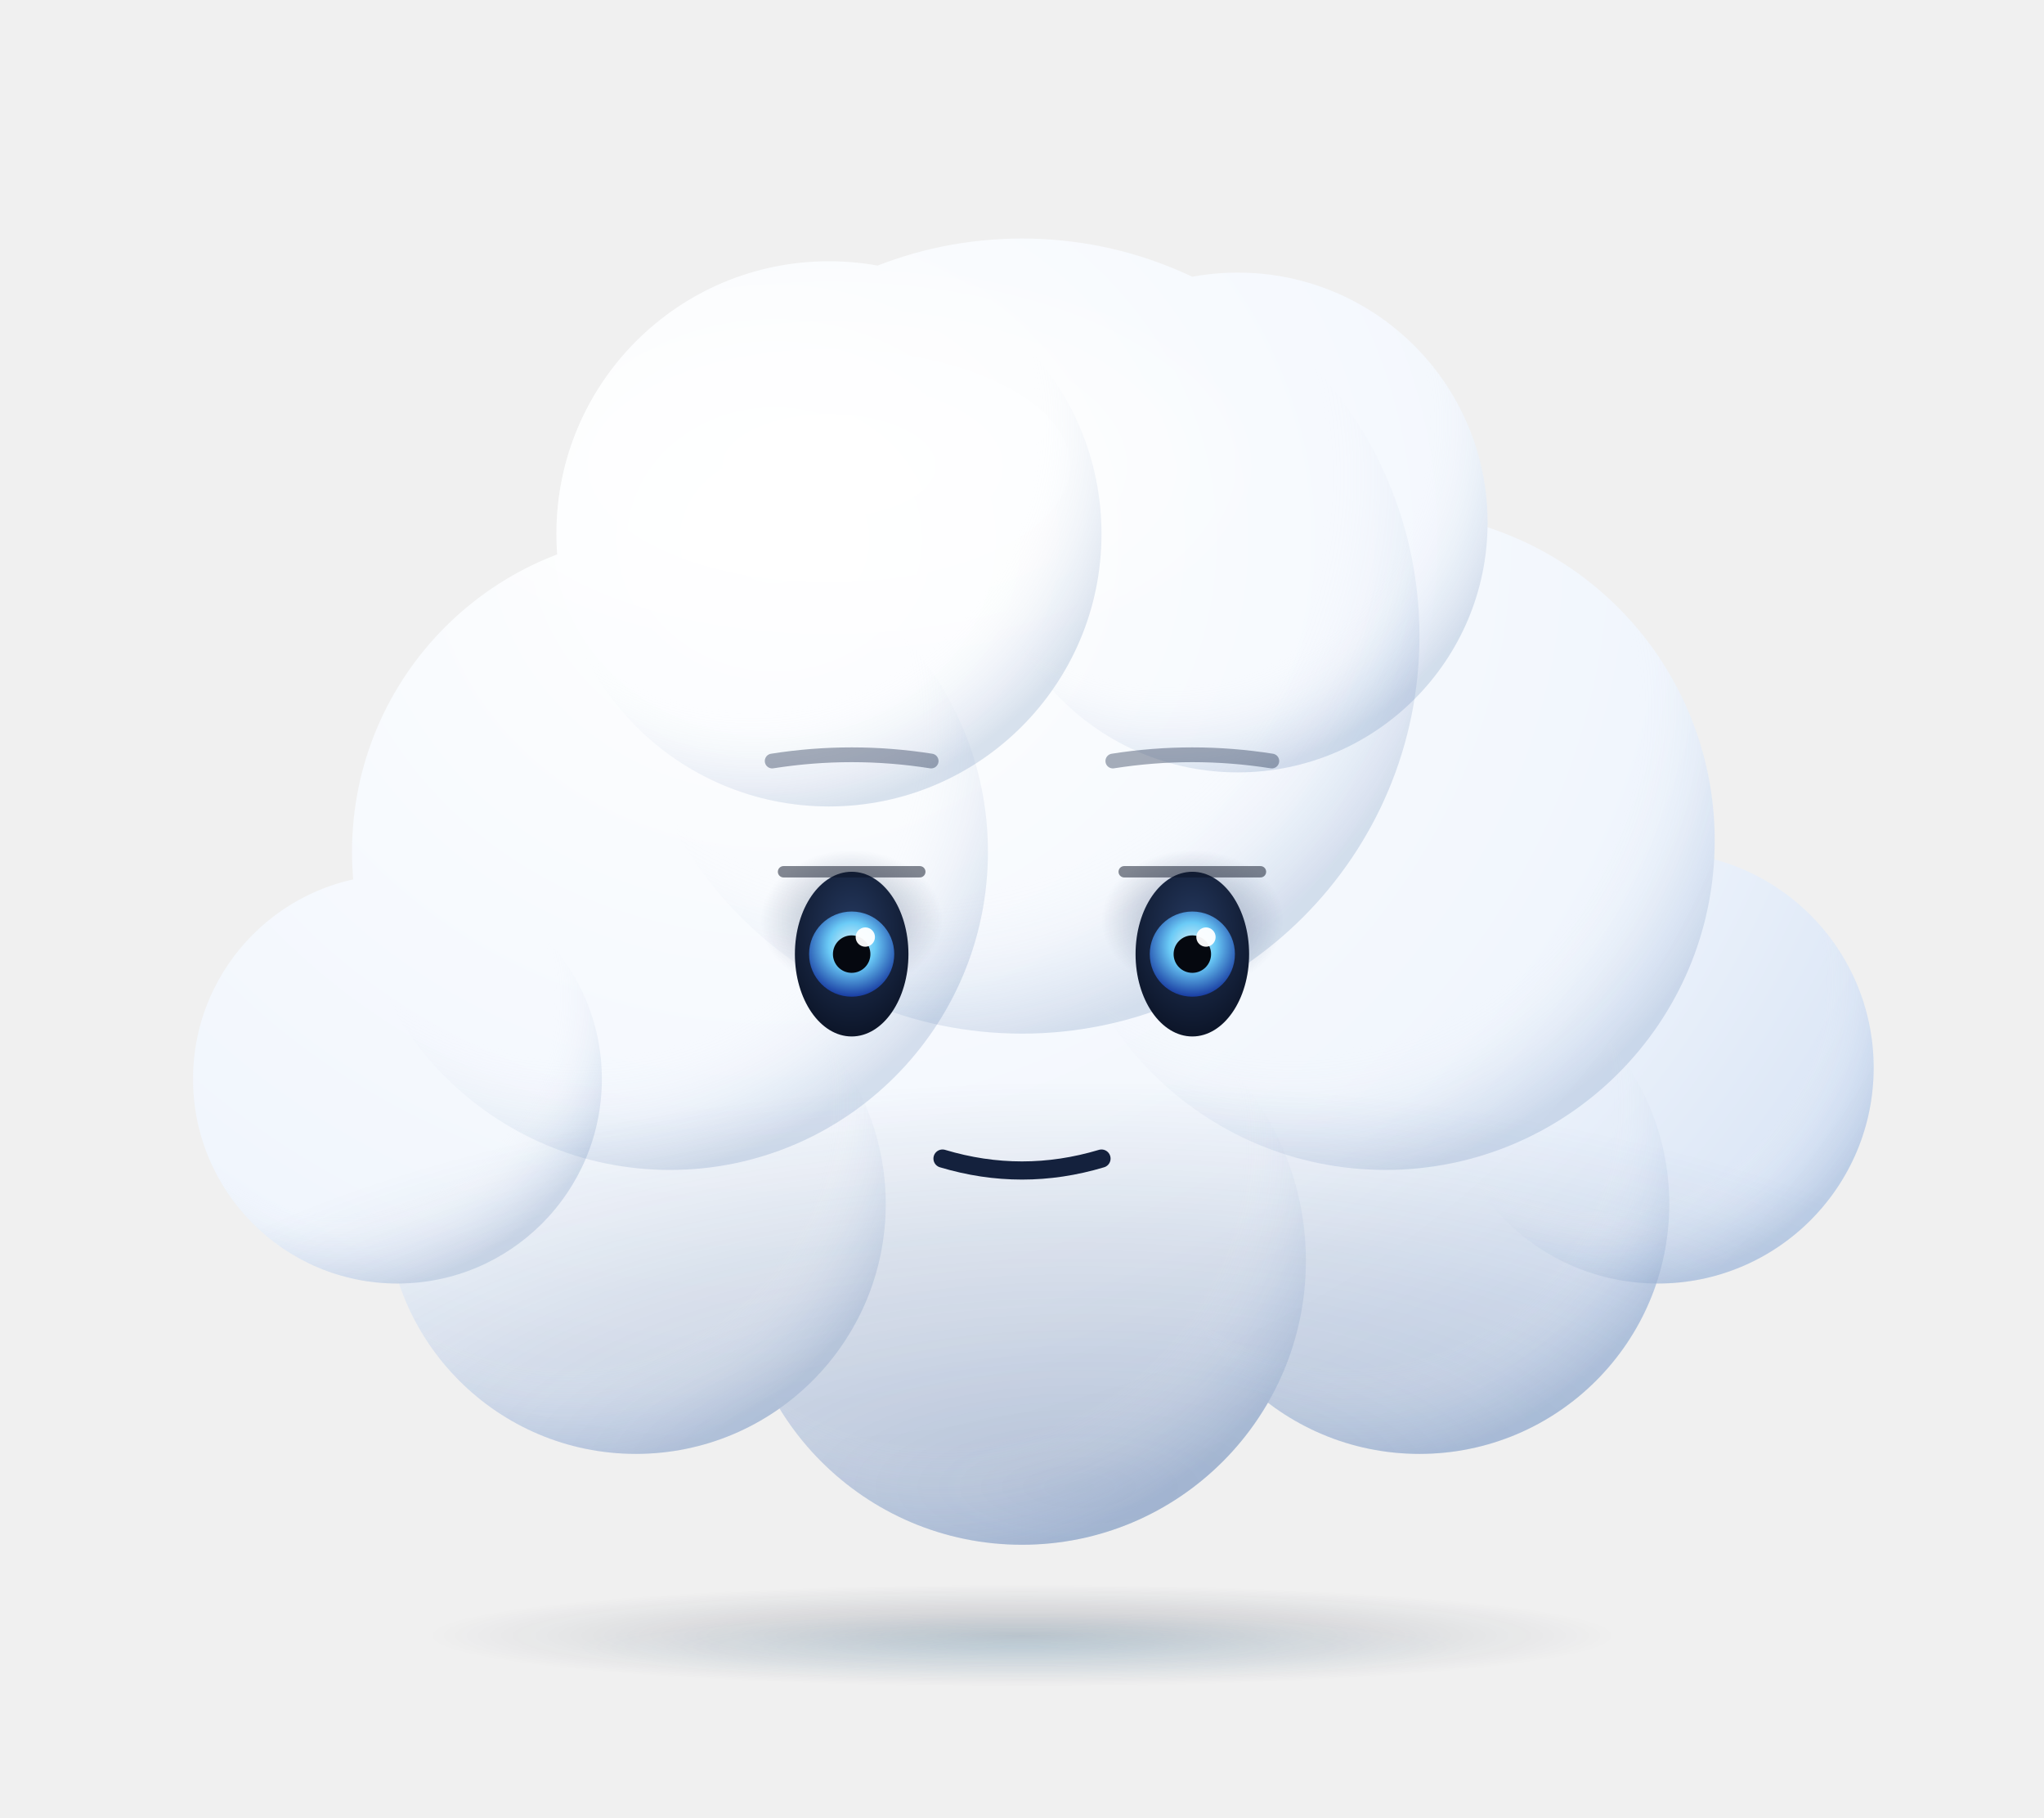
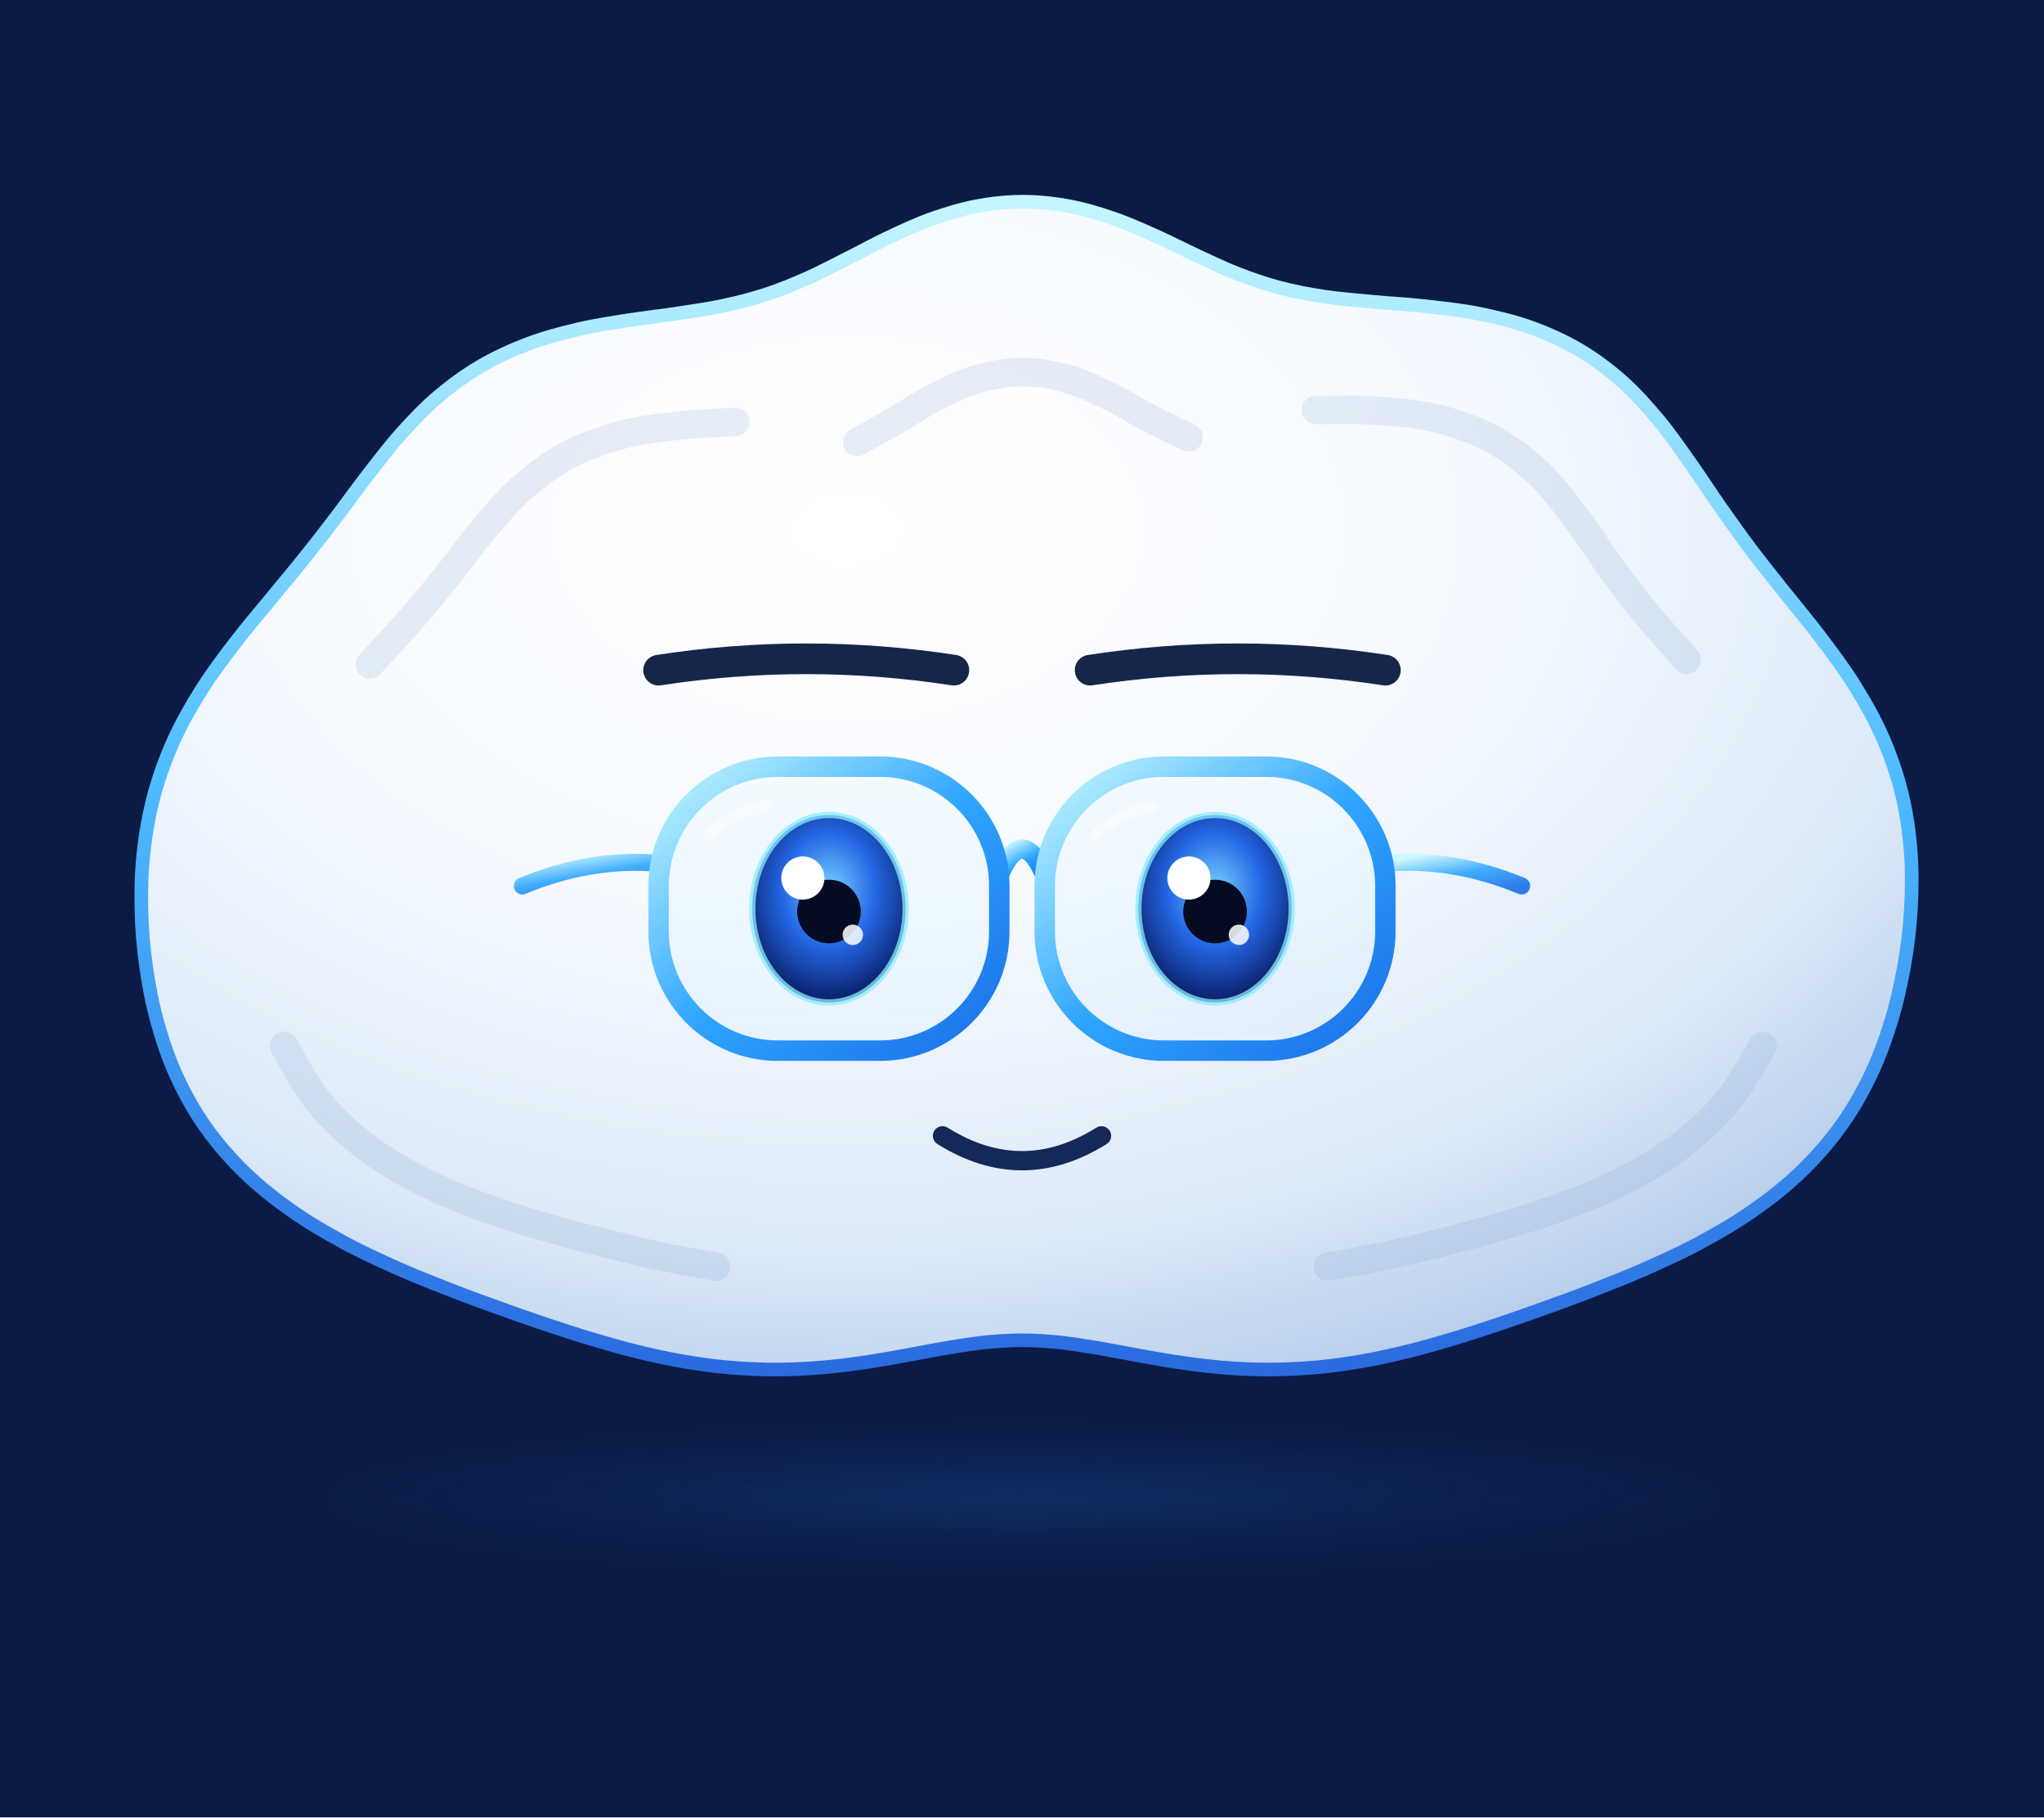
<svg xmlns="http://www.w3.org/2000/svg" viewBox="0 0 360 320" width="720" height="640">
+   <rect width="100%" height="100%" fill="#0B1B45" />
  <defs>
-     <radialGradient id="cl-body" cx="38%" cy="30%" r="78%">
+     <radialGradient id="cl-body" cx="40%" cy="28%" r="80%">
      <stop offset="0" stop-color="#FFFFFF" />
-       <stop offset="0.55" stop-color="#F1F6FD" />
-       <stop offset="0.85" stop-color="#D3E0F3" />
-       <stop offset="1" stop-color="#AAC0DE" />
+       <stop offset="0.42" stop-color="#F6FAFF" />
+       <stop offset="0.78" stop-color="#DCE9F8" />
+       <stop offset="1" stop-color="#B2C9E8" />
    </radialGradient>
-     <radialGradient id="cl-lobe" cx="36%" cy="30%" r="72%">
-       <stop offset="0" stop-color="#FFFFFF" stop-opacity="0" />
-       <stop offset="0.72" stop-color="#FFFFFF" stop-opacity="0" />
-       <stop offset="0.9" stop-color="#7F9CC8" stop-opacity="0.12" />
-       <stop offset="1" stop-color="#5D7FB0" stop-opacity="0.22" />
+     <linearGradient id="cl-rim" x1="0" y1="0" x2="0" y2="1">
+       <stop offset="0" stop-color="#C4F6FF" />
+       <stop offset="0.5" stop-color="#4DBBFF" />
+       <stop offset="1" stop-color="#2A6BE0" />
+     </linearGradient>
+     <linearGradient id="cl-frame" x1="0" y1="0" x2="1" y2="1">
+       <stop offset="0" stop-color="#C6F8FF" />
+       <stop offset="0.5" stop-color="#2FA6FF" />
+       <stop offset="1" stop-color="#1A6FE8" />
+     </linearGradient>
+     <linearGradient id="cl-glass" x1="0" y1="0" x2="0" y2="1">
+       <stop offset="0" stop-color="#E8F8FF" stop-opacity="0.26" />
+       <stop offset="1" stop-color="#9EDBFF" stop-opacity="0.07" />
+     </linearGradient>
+     <linearGradient id="cl-lid" x1="0" y1="0" x2="0" y2="1">
+       <stop offset="0" stop-color="#FFFFFF" />
+       <stop offset="1" stop-color="#DCEAF9" />
+     </linearGradient>
+     <radialGradient id="cl-iris" cx="50%" cy="40%" r="60%">
+       <stop offset="0" stop-color="#7AD2FF" />
+       <stop offset="0.5" stop-color="#2468E6" />
+       <stop offset="1" stop-color="#0A1E66" />
    </radialGradient>
-     <radialGradient id="cl-iris" cx="50%" cy="40%" r="60%">
-       <stop offset="0" stop-color="#E6FAFF" />
-       <stop offset="0.45" stop-color="#6FD3FF" />
-       <stop offset="1" stop-color="#1A3FA8" />
+     <radialGradient id="cl-halo" cx="50%" cy="50%" r="50%">
+       <stop offset="0" stop-color="#3B9BFF" stop-opacity="0.55" />
+       <stop offset="0.6" stop-color="#2F7BFF" stop-opacity="0.18" />
+       <stop offset="1" stop-color="#2F7BFF" stop-opacity="0" />
    </radialGradient>
-     <radialGradient id="cl-eye" cx="50%" cy="35%" r="70%">
-       <stop offset="0" stop-color="#25395F" />
-       <stop offset="1" stop-color="#0A1224" />
-     </radialGradient>
-     <radialGradient id="cl-hi" cx="50%" cy="50%" r="50%">
-       <stop offset="0" stop-color="#FFFFFF" stop-opacity="0.95" />
-       <stop offset="0.6" stop-color="#FFFFFF" stop-opacity="0.45" />
-       <stop offset="1" stop-color="#FFFFFF" stop-opacity="0" />
-     </radialGradient>
-     <radialGradient id="cl-shade" cx="50%" cy="50%" r="50%">
-       <stop offset="0" stop-color="#1E3A6E" stop-opacity="0.24" />
-       <stop offset="0.6" stop-color="#1E3A6E" stop-opacity="0.12" />
-       <stop offset="1" stop-color="#1E3A6E" stop-opacity="0" />
-     </radialGradient>
-     <radialGradient id="cl-socket" cx="50%" cy="50%" r="50%">
-       <stop offset="0" stop-color="#2A3F66" stop-opacity="0.42" />
-       <stop offset="1" stop-color="#2A3F66" stop-opacity="0" />
+     <radialGradient id="cl-coral" cx="50%" cy="50%" r="50%">
+       <stop offset="0" stop-color="#FF8A8A" stop-opacity="0.5" />
+       <stop offset="1" stop-color="#FF8A8A" stop-opacity="0" />
    </radialGradient>
    <radialGradient id="cl-ground" cx="50%" cy="50%" r="50%">
-       <stop offset="0" stop-color="#07102A" stop-opacity="0.6" />
-       <stop offset="1" stop-color="#07102A" stop-opacity="0" />
+       <stop offset="0" stop-color="#0B2A6B" stop-opacity="0.7" />
+       <stop offset="1" stop-color="#0B2A6B" stop-opacity="0" />
    </radialGradient>
-     <radialGradient id="cl-cyan" cx="50%" cy="50%" r="50%">
-       <stop offset="0" stop-color="#6FD3FF" stop-opacity="0.9" />
-       <stop offset="1" stop-color="#6FD3FF" stop-opacity="0" />
-     </radialGradient>
-     <radialGradient id="cl-coral" cx="50%" cy="50%" r="50%">
-       <stop offset="0" stop-color="#FF8A8A" stop-opacity="0.9" />
-       <stop offset="1" stop-color="#FF8A8A" stop-opacity="0" />
-     </radialGradient>
-     <clipPath id="cl-clip">
-       <circle cx="180" cy="112" r="70" />
-       <circle cx="118" cy="150" r="56" />
-       <circle cx="244" cy="148" r="58" />
-       <circle cx="146" cy="94" r="48" />
-       <circle cx="218" cy="92" r="44" />
-       <circle cx="70" cy="190" r="36" />
-       <circle cx="292" cy="188" r="38" />
-       <circle cx="112" cy="212" r="44" />
-       <circle cx="180" cy="222" r="50" />
-       <circle cx="250" cy="212" r="44" />
-     </clipPath>
-     <clipPath id="cl-ell-L">
-       <ellipse cx="150" cy="168" rx="10" ry="14.5" />
-     </clipPath>
-     <clipPath id="cl-ell-R">
-       <ellipse cx="210" cy="168" rx="10" ry="14.5" />
-     </clipPath>
-     <clipPath id="cl-lid-L">
-       <path d="M136 153.5 L164 153.5 L164 198 L136 198 Z" data-k="lidL" />
-     </clipPath>
-     <clipPath id="cl-lid-R">
-       <path d="M196 153.5 L224 153.5 L224 198 L196 198 Z" data-k="lidR" />
-     </clipPath>
  </defs>
-   <ellipse cx="180" cy="288" rx="104" ry="9" fill="url(#cl-ground)" fill-opacity="0.34" data-k="ground" />
-   <ellipse cx="180" cy="290" rx="78" ry="6" fill="url(#cl-cyan)" fill-opacity="0.14" data-k="glowCyan" />
-   <ellipse cx="180" cy="290" rx="60" ry="5" fill="url(#cl-coral)" fill-opacity="0" data-k="glowCoral" />
+   <ellipse cx="180" cy="264" rx="128" ry="14" fill="url(#cl-halo)" fill-opacity="0.22" data-k="glowCyan" />
+   <ellipse cx="180" cy="264" rx="96" ry="10" fill="url(#cl-coral)" fill-opacity="0" data-k="glowCoral" />
+   <ellipse cx="180" cy="262" rx="118" ry="9" fill="url(#cl-ground)" fill-opacity="0.5" data-k="ground" />
  <g transform="translate(0 0) translate(180 160) rotate(0) scale(1 1) translate(-180 -160)" data-k="body">
-     <g clip-path="url(#cl-clip)">
-       <rect x="0" y="0" width="360" height="320" fill="url(#cl-body)" />
-       <ellipse cx="146" cy="82" rx="78" ry="38" fill="url(#cl-hi)" />
-       <ellipse cx="190" cy="262" rx="186" ry="72" fill="url(#cl-shade)" />
-       <circle cx="180" cy="112" r="70" fill="url(#cl-lobe)" />
-       <circle cx="118" cy="150" r="56" fill="url(#cl-lobe)" />
-       <circle cx="244" cy="148" r="58" fill="url(#cl-lobe)" />
-       <circle cx="146" cy="94" r="48" fill="url(#cl-lobe)" />
-       <circle cx="218" cy="92" r="44" fill="url(#cl-lobe)" />
-       <circle cx="70" cy="190" r="36" fill="url(#cl-lobe)" />
-       <circle cx="292" cy="188" r="38" fill="url(#cl-lobe)" />
-       <circle cx="112" cy="212" r="44" fill="url(#cl-lobe)" />
-       <circle cx="180" cy="222" r="50" fill="url(#cl-lobe)" />
-       <circle cx="250" cy="212" r="44" fill="url(#cl-lobe)" />
+     <path d="M336.56 160 C336.37 163.41 335.95 166.83 335.35 170.18 C334.75 173.54 333.99 176.89 332.98 180.14 C331.97 183.39 330.78 186.62 329.28 189.69 C327.78 192.77 326.03 195.78 323.98 198.58 C321.94 201.38 319.57 204.06 317.01 206.51 C314.45 208.96 311.56 211.22 308.61 213.27 C305.67 215.33 302.47 217.16 299.34 218.85 C296.2 220.54 292.94 222.01 289.81 223.4 C286.68 224.79 283.55 226.01 280.55 227.18 C277.54 228.36 274.62 229.42 271.79 230.43 C268.96 231.45 266.24 232.4 263.57 233.29 C260.9 234.18 258.33 235.02 255.78 235.78 C253.23 236.54 250.75 237.25 248.29 237.87 C245.82 238.48 243.39 239.03 240.98 239.48 C238.57 239.92 236.19 240.29 233.83 240.56 C231.46 240.82 229.12 241 226.81 241.08 C224.51 241.17 222.22 241.16 219.98 241.08 C217.75 241 215.54 240.83 213.39 240.61 C211.24 240.4 209.13 240.1 207.09 239.79 C205.04 239.49 203.05 239.12 201.11 238.78 C199.17 238.43 197.29 238.05 195.46 237.73 C193.63 237.4 191.86 237.08 190.11 236.83 C188.37 236.57 186.68 236.35 185 236.22 C183.31 236.08 181.67 236 180 236 C178.33 236 176.69 236.08 175 236.22 C173.32 236.35 171.63 236.57 169.89 236.83 C168.14 237.08 166.37 237.4 164.54 237.73 C162.71 238.05 160.83 238.43 158.89 238.78 C156.95 239.12 154.96 239.49 152.91 239.79 C150.87 240.1 148.76 240.4 146.61 240.61 C144.46 240.83 142.25 241 140.02 241.08 C137.78 241.16 135.49 241.17 133.19 241.08 C130.88 241 128.54 240.82 126.17 240.56 C123.81 240.29 121.43 239.92 119.02 239.48 C116.61 239.03 114.18 238.48 111.71 237.87 C109.25 237.25 106.77 236.54 104.22 235.78 C101.67 235.02 99.1 234.18 96.43 233.29 C93.76 232.4 91.04 231.45 88.21 230.43 C85.38 229.41 82.46 228.35 79.46 227.18 C76.45 226.01 73.32 224.79 70.19 223.4 C67.07 222.01 63.81 220.53 60.69 218.84 C57.56 217.15 54.37 215.31 51.44 213.25 C48.51 211.19 45.64 208.93 43.1 206.47 C40.57 204.01 38.24 201.33 36.25 198.52 C34.26 195.71 32.57 192.69 31.15 189.61 C29.73 186.53 28.64 183.3 27.73 180.05 C26.82 176.8 26.19 173.45 25.72 170.11 C25.24 166.77 24.97 163.38 24.9 160 C24.83 156.62 24.93 153.21 25.31 149.86 C25.69 146.51 26.28 143.14 27.17 139.88 C28.06 136.62 29.23 133.39 30.64 130.29 C32.04 127.19 33.77 124.19 35.59 121.31 C37.41 118.42 39.51 115.68 41.55 113 C43.6 110.33 45.79 107.79 47.86 105.27 C49.93 102.74 51.99 100.3 53.95 97.84 C55.92 95.38 57.78 92.94 59.64 90.51 C61.49 88.07 63.24 85.61 65.1 83.22 C66.96 80.84 68.78 78.43 70.79 76.2 C72.8 73.97 74.89 71.77 77.18 69.83 C79.48 67.89 81.94 66.08 84.55 64.55 C87.16 63.01 89.98 61.71 92.84 60.62 C95.71 59.52 98.75 58.71 101.74 58.01 C104.72 57.3 107.81 56.85 110.76 56.38 C113.72 55.91 116.67 55.61 119.48 55.17 C122.29 54.74 125.01 54.36 127.62 53.79 C130.24 53.22 132.72 52.58 135.17 51.77 C137.62 50.96 139.94 49.99 142.3 48.95 C144.66 47.9 146.95 46.67 149.32 45.48 C151.68 44.3 154.04 42.98 156.49 41.83 C158.94 40.68 161.45 39.5 164.01 38.58 C166.58 37.67 169.23 36.85 171.89 36.34 C174.56 35.83 177.3 35.53 180 35.52 C182.7 35.51 185.44 35.79 188.11 36.28 C190.78 36.77 193.43 37.56 196 38.44 C198.58 39.32 201.09 40.46 203.56 41.56 C206.03 42.66 208.41 43.91 210.81 45.02 C213.21 46.12 215.54 47.26 217.95 48.2 C220.37 49.13 222.76 49.97 225.3 50.64 C227.83 51.32 230.42 51.8 233.15 52.22 C235.89 52.63 238.74 52.85 241.7 53.13 C244.66 53.41 247.77 53.56 250.89 53.91 C254 54.26 257.26 54.59 260.4 55.22 C263.54 55.85 266.73 56.62 269.72 57.7 C272.7 58.78 275.63 60.11 278.3 61.7 C280.98 63.29 283.48 65.19 285.78 67.23 C288.08 69.28 290.14 71.61 292.11 73.97 C294.09 76.34 295.83 78.89 297.62 81.41 C299.41 83.93 301.06 86.52 302.85 89.07 C304.64 91.62 306.43 94.16 308.35 96.71 C310.27 99.25 312.3 101.76 314.35 104.35 C316.41 106.94 318.61 109.53 320.66 112.25 C322.71 114.98 324.83 117.77 326.65 120.71 C328.47 123.64 330.21 126.7 331.58 129.85 C332.96 133 334.1 136.29 334.92 139.6 C335.74 142.92 336.24 146.34 336.51 149.74 C336.78 153.14 336.75 156.59 336.56 160 Z" fill="url(#cl-body)" />
+     <path d="M65.13 117.01 C66.35 115.67 70.15 111.62 72.47 108.96 C74.78 106.31 76.91 103.71 79.02 101.09 C81.13 98.47 83 95.77 85.13 93.25 C87.26 90.74 89.35 88.17 91.81 86 C94.26 83.83 96.94 81.8 99.87 80.23 C102.8 78.66 106.08 77.48 109.37 76.59 C112.65 75.71 116.22 75.32 119.57 74.94 C122.92 74.55 127.82 74.4 129.47 74.29" fill="none" stroke="#6F93C6" stroke-opacity="0.16" stroke-width="5" stroke-linecap="round" />
+     <path d="M231.77 72.19 C233.52 72.21 238.74 72.06 242.29 72.31 C245.85 72.56 249.64 72.85 253.09 73.69 C256.54 74.54 259.98 75.75 262.99 77.39 C266 79.02 268.71 81.19 271.16 83.51 C273.6 85.83 275.61 88.6 277.66 91.28 C279.72 93.97 281.46 96.86 283.48 99.63 C285.51 102.39 287.54 105.13 289.81 107.88 C292.07 110.64 295.86 114.8 297.07 116.18" fill="none" stroke="#6F93C6" stroke-opacity="0.16" stroke-width="5" stroke-linecap="round" />
+     <path d="M150.94 77.84 C152.05 77.22 155.35 75.44 157.62 74.13 C159.89 72.83 162.14 71.23 164.55 70 C166.96 68.78 169.48 67.51 172.06 66.76 C174.63 66.02 177.35 65.53 180 65.52 C182.65 65.51 185.37 65.97 187.95 66.69 C190.53 67.4 193.06 68.63 195.48 69.8 C197.91 70.96 200.19 72.49 202.5 73.69 C204.81 74.9 208.21 76.47 209.35 77.02" fill="none" stroke="#6F93C6" stroke-opacity="0.16" stroke-width="5" stroke-linecap="round" />
+     <path d="M126.14 223.02 C124.73 222.76 120.59 222.1 117.66 221.49 C114.73 220.89 111.75 220.18 108.56 219.4 C105.37 218.61 102.05 217.77 98.54 216.77 C95.03 215.77 91.28 214.72 87.51 213.4 C83.75 212.07 79.71 210.62 75.97 208.8 C72.23 206.97 68.37 204.87 65.07 202.42 C61.77 199.97 58.67 197.13 56.17 194.09 C53.66 191.04 51.05 185.79 50.02 184.14" fill="none" stroke="#6F93C6" stroke-opacity="0.16" stroke-width="5" stroke-linecap="round" />
+     <path d="M310.45 184.22 C309.39 185.88 306.63 191.11 304.05 194.15 C301.48 197.18 298.35 200.01 295.01 202.45 C291.68 204.9 287.81 206.98 284.05 208.81 C280.3 210.63 276.26 212.07 272.49 213.4 C268.73 214.73 264.97 215.77 261.46 216.77 C257.96 217.77 254.63 218.61 251.44 219.4 C248.25 220.18 245.27 220.89 242.34 221.49 C239.41 222.1 235.27 222.76 233.86 223.02" fill="none" stroke="#6F93C6" stroke-opacity="0.16" stroke-width="5" stroke-linecap="round" />
+     <path d="M336.56 160 C336.37 163.41 335.95 166.83 335.35 170.18 C334.75 173.54 333.99 176.89 332.98 180.14 C331.97 183.39 330.78 186.62 329.28 189.69 C327.78 192.77 326.03 195.78 323.98 198.58 C321.94 201.38 319.57 204.06 317.01 206.51 C314.45 208.96 311.56 211.22 308.61 213.27 C305.67 215.33 302.47 217.16 299.34 218.85 C296.2 220.54 292.94 222.01 289.81 223.4 C286.68 224.79 283.55 226.01 280.55 227.18 C277.54 228.36 274.62 229.42 271.79 230.43 C268.96 231.45 266.24 232.4 263.57 233.29 C260.9 234.18 258.33 235.02 255.78 235.78 C253.23 236.54 250.75 237.25 248.29 237.87 C245.82 238.48 243.39 239.03 240.98 239.48 C238.57 239.92 236.19 240.29 233.83 240.56 C231.46 240.82 229.12 241 226.81 241.08 C224.51 241.17 222.22 241.16 219.98 241.08 C217.75 241 215.54 240.83 213.39 240.61 C211.24 240.4 209.13 240.1 207.09 239.79 C205.04 239.49 203.05 239.12 201.11 238.78 C199.17 238.43 197.29 238.05 195.46 237.73 C193.63 237.4 191.86 237.08 190.11 236.83 C188.37 236.57 186.68 236.35 185 236.22 C183.31 236.08 181.67 236 180 236 C178.33 236 176.69 236.08 175 236.22 C173.32 236.35 171.63 236.57 169.89 236.83 C168.14 237.08 166.37 237.4 164.54 237.73 C162.71 238.05 160.83 238.43 158.89 238.78 C156.95 239.12 154.96 239.49 152.91 239.79 C150.87 240.1 148.76 240.4 146.61 240.61 C144.46 240.83 142.25 241 140.02 241.08 C137.78 241.16 135.49 241.17 133.19 241.08 C130.88 241 128.54 240.82 126.17 240.56 C123.81 240.29 121.43 239.92 119.02 239.48 C116.61 239.03 114.18 238.48 111.71 237.87 C109.25 237.25 106.77 236.54 104.22 235.78 C101.67 235.02 99.1 234.18 96.43 233.29 C93.76 232.4 91.04 231.45 88.21 230.43 C85.38 229.41 82.46 228.35 79.46 227.18 C76.45 226.01 73.32 224.79 70.19 223.4 C67.07 222.01 63.81 220.53 60.69 218.84 C57.56 217.15 54.37 215.31 51.44 213.25 C48.51 211.19 45.64 208.93 43.1 206.47 C40.57 204.01 38.24 201.33 36.25 198.52 C34.26 195.71 32.57 192.69 31.15 189.61 C29.73 186.53 28.64 183.3 27.73 180.05 C26.82 176.8 26.19 173.45 25.72 170.11 C25.24 166.77 24.97 163.38 24.9 160 C24.83 156.62 24.93 153.21 25.31 149.86 C25.69 146.51 26.28 143.14 27.17 139.88 C28.06 136.62 29.23 133.39 30.64 130.29 C32.04 127.19 33.77 124.19 35.59 121.31 C37.41 118.42 39.51 115.68 41.55 113 C43.6 110.33 45.79 107.79 47.86 105.27 C49.93 102.74 51.99 100.3 53.95 97.84 C55.92 95.38 57.78 92.94 59.64 90.51 C61.49 88.07 63.24 85.61 65.1 83.22 C66.96 80.84 68.78 78.43 70.79 76.2 C72.8 73.97 74.89 71.77 77.18 69.83 C79.48 67.89 81.94 66.08 84.55 64.55 C87.16 63.01 89.98 61.71 92.84 60.62 C95.71 59.52 98.75 58.71 101.74 58.01 C104.72 57.3 107.81 56.85 110.76 56.38 C113.72 55.91 116.67 55.61 119.48 55.17 C122.29 54.74 125.01 54.36 127.62 53.79 C130.24 53.22 132.72 52.58 135.17 51.77 C137.62 50.96 139.94 49.99 142.3 48.95 C144.66 47.9 146.95 46.67 149.32 45.48 C151.68 44.3 154.04 42.98 156.49 41.83 C158.94 40.68 161.45 39.5 164.01 38.58 C166.58 37.67 169.23 36.85 171.89 36.34 C174.56 35.83 177.3 35.53 180 35.52 C182.7 35.51 185.44 35.79 188.11 36.28 C190.78 36.77 193.43 37.56 196 38.44 C198.58 39.32 201.09 40.46 203.56 41.56 C206.03 42.66 208.41 43.91 210.81 45.02 C213.21 46.12 215.54 47.26 217.95 48.2 C220.37 49.13 222.76 49.97 225.3 50.64 C227.83 51.32 230.42 51.8 233.15 52.22 C235.89 52.63 238.74 52.85 241.7 53.13 C244.66 53.41 247.77 53.56 250.89 53.91 C254 54.26 257.26 54.59 260.4 55.22 C263.54 55.85 266.73 56.62 269.72 57.7 C272.7 58.78 275.63 60.11 278.3 61.7 C280.98 63.29 283.48 65.19 285.78 67.23 C288.08 69.28 290.14 71.61 292.11 73.97 C294.09 76.34 295.83 78.89 297.62 81.41 C299.41 83.93 301.06 86.52 302.85 89.07 C304.64 91.62 306.43 94.16 308.35 96.71 C310.27 99.25 312.3 101.76 314.35 104.35 C316.41 106.94 318.61 109.53 320.66 112.25 C322.71 114.98 324.83 117.77 326.65 120.71 C328.47 123.64 330.21 126.7 331.58 129.85 C332.96 133 334.1 136.29 334.92 139.6 C335.74 142.92 336.24 146.34 336.51 149.74 C336.78 153.14 336.75 156.59 336.56 160 Z" fill="none" stroke="url(#cl-rim)" stroke-width="2.4" stroke-linejoin="round" />
+     <path d="M176 154 Q180 145 184 154" fill="none" stroke="url(#cl-frame)" stroke-width="3.4" stroke-linecap="round" />
+     <path d="M116 152 Q104 151 92 156" fill="none" stroke="url(#cl-frame)" stroke-width="3" stroke-linecap="round" opacity="0.9" />
+     <path d="M244 152 Q256 151 268 156" fill="none" stroke="url(#cl-frame)" stroke-width="3" stroke-linecap="round" opacity="0.9" />
+     <rect x="116" y="135" width="60" height="50" rx="21" fill="url(#cl-glass)" />
+     <g transform="translate(0 0)" data-k="gazeL">
+       <ellipse cx="146" cy="160" rx="13.5" ry="16.5" fill="url(#cl-iris)" />
+       <ellipse cx="146" cy="160" rx="13.5" ry="16.5" fill="none" stroke="#8BEBFF" stroke-width="1.1" stroke-opacity="0.75" />
+       <circle cx="146" cy="160.5" r="5.6" fill="#050B22" />
+       <circle cx="141.4" cy="154.6" r="3.8" fill="#FFFFFF" />
+       <circle cx="150.2" cy="164.6" r="1.8" fill="#FFFFFF" fill-opacity="0.85" />
    </g>
-     <ellipse cx="150" cy="162" rx="16" ry="12.325" fill="url(#cl-socket)" />
-     <g clip-path="url(#cl-lid-L)">
-       <g clip-path="url(#cl-ell-L)">
-         <ellipse cx="150" cy="168" rx="10" ry="14.5" fill="url(#cl-eye)" />
-         <g transform="translate(0 0)" data-k="gazeL">
-           <circle cx="150" cy="168" r="7.5" fill="url(#cl-iris)" fill-opacity="0.95" />
-           <circle cx="150" cy="168" r="3.3" fill="#05080F" />
-           <circle cx="152.4" cy="165" r="1.7" fill="#FFFFFF" fill-opacity="0.95" />
-         </g>
-       </g>
+     <path d="M0 0" fill="url(#cl-lid)" data-k="lidL" />
+     <rect x="116" y="135" width="60" height="50" rx="21" fill="none" stroke="url(#cl-frame)" stroke-width="3.6" />
+     <path d="M125 147 Q129 143 135 142" fill="none" stroke="#FFFFFF" stroke-width="2" stroke-linecap="round" stroke-opacity="0.5" />
+     <rect x="184" y="135" width="60" height="50" rx="21" fill="url(#cl-glass)" />
+     <g transform="translate(0 0)" data-k="gazeR">
+       <ellipse cx="214" cy="160" rx="13.5" ry="16.5" fill="url(#cl-iris)" />
+       <ellipse cx="214" cy="160" rx="13.5" ry="16.5" fill="none" stroke="#8BEBFF" stroke-width="1.1" stroke-opacity="0.75" />
+       <circle cx="214" cy="160.5" r="5.6" fill="#050B22" />
+       <circle cx="209.4" cy="154.6" r="3.8" fill="#FFFFFF" />
+       <circle cx="218.2" cy="164.6" r="1.8" fill="#FFFFFF" fill-opacity="0.85" />
    </g>
-     <path d="M138 153.5 L162 153.5" fill="none" stroke="#0A1224" stroke-opacity="0.5" stroke-width="2" stroke-linecap="round" data-k="lidEdgeL" />
-     <path d="M136 134 Q150 131.8 164 134" fill="none" stroke="#1B2A4A" stroke-opacity="0.38" stroke-width="2.6" stroke-linecap="round" data-k="browL" />
-     <ellipse cx="210" cy="162" rx="16" ry="12.325" fill="url(#cl-socket)" />
-     <g clip-path="url(#cl-lid-R)">
-       <g clip-path="url(#cl-ell-R)">
-         <ellipse cx="210" cy="168" rx="10" ry="14.5" fill="url(#cl-eye)" />
-         <g transform="translate(0 0)" data-k="gazeR">
-           <circle cx="210" cy="168" r="7.5" fill="url(#cl-iris)" fill-opacity="0.95" />
-           <circle cx="210" cy="168" r="3.3" fill="#05080F" />
-           <circle cx="212.4" cy="165" r="1.7" fill="#FFFFFF" fill-opacity="0.95" />
-         </g>
-       </g>
-     </g>
-     <path d="M198 153.5 L222 153.5" fill="none" stroke="#0A1224" stroke-opacity="0.5" stroke-width="2" stroke-linecap="round" data-k="lidEdgeR" />
-     <path d="M224 134 Q210 131.8 196 134" fill="none" stroke="#1B2A4A" stroke-opacity="0.38" stroke-width="2.6" stroke-linecap="round" data-k="browR" />
-     <path d="M166 204 Q180 208.2 194 204" fill="none" stroke="#14213D" stroke-width="3.2" stroke-linecap="round" data-k="smile" />
-     <ellipse cx="180" cy="207.28" rx="4.5" ry="0.8" fill="#14213D" fill-opacity="0" data-k="mouthOpen" />
+     <path d="M0 0" fill="url(#cl-lid)" data-k="lidR" />
+     <rect x="184" y="135" width="60" height="50" rx="21" fill="none" stroke="url(#cl-frame)" stroke-width="3.6" />
+     <path d="M193 147 Q197 143 203 142" fill="none" stroke="#FFFFFF" stroke-width="2" stroke-linecap="round" stroke-opacity="0.5" />
+     <path d="M116 118 Q142 114 168 118" fill="none" stroke="#16264A" stroke-width="5.4" stroke-linecap="round" data-k="browL" />
+     <path d="M244 118 Q218 114 192 118" fill="none" stroke="#16264A" stroke-width="5.4" stroke-linecap="round" data-k="browR" />
+     <path d="M166 200 Q180 208.75 194 200" fill="none" stroke="#14285A" stroke-width="3.4" stroke-linecap="round" data-k="smile" />
+     <ellipse cx="180" cy="205.36" rx="4.5" ry="0.8" fill="#0E1E4E" fill-opacity="0" data-k="mouthOpen" />
  </g>
</svg>
